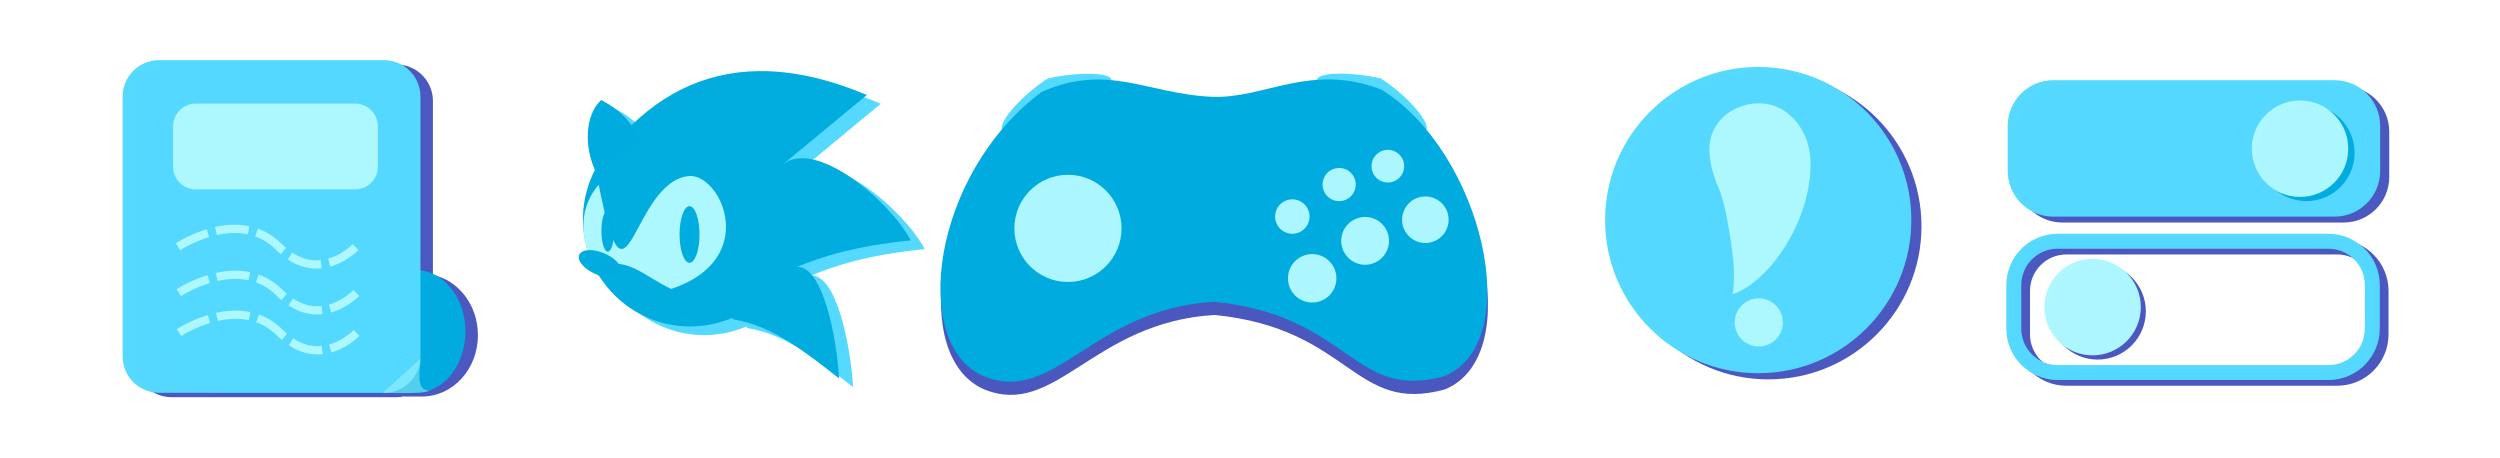
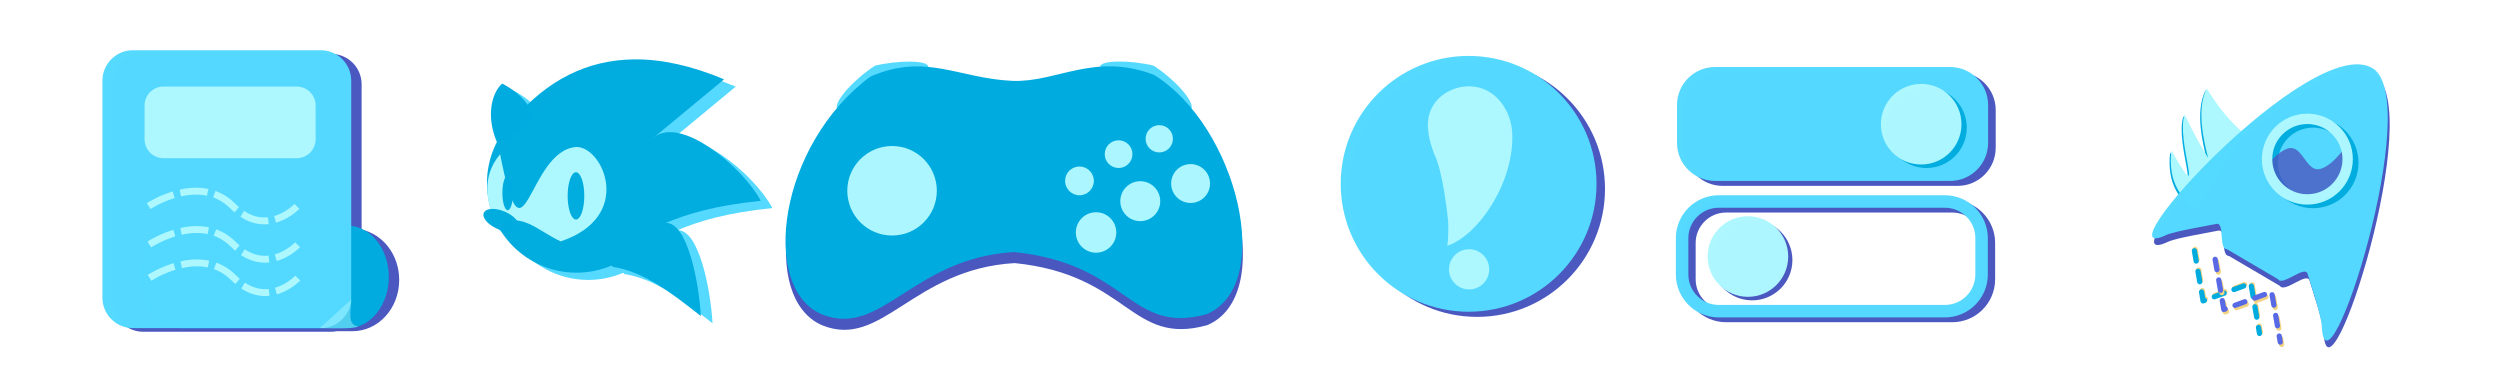
- <svg xmlns="http://www.w3.org/2000/svg" width="71mm" height="13mm" viewBox="0 0 71 13" version="1.1" id="svg420" xml:space="preserve">
+ <svg xmlns="http://www.w3.org/2000/svg" width="85mm" height="13mm" viewBox="0 0 85 13" version="1.1" id="svg420" xml:space="preserve">
  <defs id="defs417" />
  <g id="layer1">
    <path style="fill:#54d9ff;fill-opacity:1;stroke:none;stroke-width:0.265px;stroke-linecap:butt;stroke-linejoin:miter;stroke-opacity:1" d="m 29.752,2.232 c 0.758,-0.182 1.834,-0.198 1.811,0.049 L 28.455,3.688 C 28.369,3.436 29.029,2.699 29.752,2.232 Z" id="path17773" />
    <path id="rect1402-7-3" style="opacity:0.99;fill:#4957bf;fill-opacity:1;stroke:none;stroke-width:12.347;stroke-linecap:round;stroke-linejoin:round;paint-order:stroke fill markers" d="m 4.871,1.832 c -0.574,0 -1.036,0.462 -1.036,1.036 V 10.244 c 0,0.574 0.462,1.036 1.036,1.036 h 6.387 c 0.067,0 0.132,-0.007 0.195,-0.019 h 0.531 c 0.88,0 1.589,-0.777 1.589,-1.743 0,-0.849 -0.548,-1.553 -1.278,-1.71 V 2.868 c 0,-0.574 -0.462,-1.036 -1.036,-1.036 z" />
    <rect style="opacity:0.99;fill:#00abdf;fill-opacity:1;stroke:none;stroke-width:12.347;stroke-linecap:round;stroke-linejoin:round;paint-order:stroke fill markers" id="rect1402-7" width="8.459" height="3.486" x="4.76" y="7.672" rx="1.404" ry="1.743" />
    <rect style="opacity:0.99;fill:#54d9ff;fill-opacity:1;stroke:none;stroke-width:12.347;stroke-linecap:round;stroke-linejoin:round;stroke-opacity:0.835;paint-order:stroke fill markers" id="rect1402" width="8.459" height="9.448" x="3.482" y="1.708" rx="1.036" ry="1.036" />
    <g id="g3141" transform="translate(-15.13229,-4.883492)" style="stroke:#adf7ff;stroke-opacity:1">
      <path style="fill:none;fill-opacity:1;stroke:#adf7ff;stroke-width:0.234;stroke-linecap:butt;stroke-linejoin:miter;stroke-dasharray:0.936, 0.234;stroke-dashoffset:0;stroke-opacity:1" d="m 20.21,13.195 c 0,0 1.719,-1.142 2.861,0 1.126,1.126 2.179,0.01 2.179,0.01" id="path60244-1" />
      <path style="fill:none;fill-opacity:1;stroke:#adf7ff;stroke-width:0.234;stroke-linecap:butt;stroke-linejoin:miter;stroke-dasharray:0.936, 0.234;stroke-dashoffset:0;stroke-opacity:1" d="m 20.217,14.329 c 0,0 1.719,-1.142 2.861,0 1.126,1.126 2.179,0.01 2.179,0.01" id="path60244-4-5" />
      <path style="fill:none;fill-opacity:1;stroke:#adf7ff;stroke-width:0.234;stroke-linecap:butt;stroke-linejoin:miter;stroke-dasharray:0.936, 0.234;stroke-dashoffset:0;stroke-opacity:1" d="m 20.188,11.891 c 0,0 1.719,-1.142 2.861,0 1.126,1.126 2.179,0.01 2.179,0.01" id="path60244-3-9" />
    </g>
    <rect style="opacity:0.99;fill:#adf7ff;fill-opacity:1;stroke:none;stroke-width:12.347;stroke-linecap:round;stroke-linejoin:round;stroke-opacity:0.835;paint-order:stroke fill markers" id="rect4107" width="5.817" height="2.437" x="4.915" y="2.942" rx="0.644" ry="0.644" />
    <path style="fill:#adf7ff;fill-opacity:0.468;stroke:none;stroke-width:0.265px;stroke-linecap:butt;stroke-linejoin:miter;stroke-opacity:1" d="M 12.187,11.097 C 11.781,11.067 11.944,10.529 11.944,10.182 l -1.069,0.973 c 0,0 1.177,0.045 1.311,-0.058 z" id="path4227" />
-     <g id="g6394" transform="translate(10.1187)">
-       <rect style="opacity:0.99;fill:#4957bf;fill-opacity:1;stroke:none;stroke-width:15.44;stroke-linecap:round;stroke-linejoin:round;stroke-opacity:0.835;paint-order:stroke fill markers" id="rect1402-9-6-61" width="10.578" height="3.874" x="47.158" y="2.446" rx="1.295" ry="1.295" />
-       <rect style="opacity:0.99;fill:#54d9ff;fill-opacity:1;stroke:none;stroke-width:15.44;stroke-linecap:round;stroke-linejoin:round;stroke-opacity:0.835;paint-order:stroke fill markers" id="rect1402-9-6" width="10.578" height="3.874" x="46.9" y="2.278" rx="1.295" ry="1.295" />
-       <rect style="opacity:0.99;fill:none;fill-opacity:1;stroke:#4957bf;stroke-width:0.425;stroke-linecap:round;stroke-linejoin:round;stroke-dasharray:none;stroke-opacity:1;paint-order:stroke fill markers" id="rect1402-9-6-6-8" width="10.182" height="3.729" x="47.321" y="7.014" rx="1.247" ry="1.247" />
-       <rect style="opacity:0.99;fill:none;fill-opacity:1;stroke:#54d9ff;stroke-width:0.425;stroke-linecap:round;stroke-linejoin:round;stroke-dasharray:none;stroke-opacity:1;paint-order:stroke fill markers" id="rect1402-9-6-6" width="10.182" height="3.729" x="47.073" y="6.851" rx="1.247" ry="1.247" />
-       <circle style="opacity:0.99;fill:#00abdf;fill-opacity:1;stroke:none;stroke-width:15.44;stroke-linecap:round;stroke-linejoin:round;stroke-opacity:0.835;paint-order:stroke fill markers" id="path5959-9" cx="55.382" cy="4.342" r="1.37" />
-       <circle style="opacity:0.99;fill:#adf7ff;fill-opacity:1;stroke:none;stroke-width:15.44;stroke-linecap:round;stroke-linejoin:round;stroke-opacity:0.835;paint-order:stroke fill markers" id="path5959" cx="55.202" cy="4.223" r="1.37" />
-       <circle style="opacity:0.99;fill:#4957bf;fill-opacity:1;stroke:none;stroke-width:15.44;stroke-linecap:round;stroke-linejoin:round;stroke-opacity:0.835;paint-order:stroke fill markers" id="path5959-2-7" cx="49.453" cy="8.842" r="1.37" />
-       <circle style="opacity:0.99;fill:#adf7ff;fill-opacity:1;stroke:none;stroke-width:15.44;stroke-linecap:round;stroke-linejoin:round;stroke-opacity:0.835;paint-order:stroke fill markers" id="path5959-2" cx="49.31" cy="8.722" r="1.37" />
-     </g>
-     <g id="g16144" transform="translate(-44.16144,-0.6236457)">
-       <path id="path13720-2" style="opacity:0.99;fill:#54d9ff;fill-opacity:1;stroke:none;stroke-width:0.353;stroke-linecap:round;stroke-linejoin:round;stroke-dasharray:none;stroke-opacity:1;paint-order:stroke fill markers" d="M 66.11,2.889 C 64.733,2.905 63.529,3.423 62.491,4.428 62.316,4.169 62.04,3.922 61.631,3.711 61.224,4.084 61.11,4.908 61.455,5.703 a 3.048,3.048 0 0 0 -0.34,1.39 3.048,3.048 0 0 0 0.132,0.882 0.642,0.319 23.217 0 0 -0.239,0.132 0.642,0.319 23.217 0 0 0.464,0.546 0.642,0.319 23.217 0 0 0.094,0.036 3.048,3.048 0 0 0 2.597,1.453 3.048,3.048 0 0 0 1.191,-0.244 l 0.038,0.045 c 1.083,0.166 2.039,0.923 2.996,1.674 -0.064,-1.152 -0.465,-3.208 -1.195,-3.165 0.713,-0.3 1.664,-0.596 3.231,-0.753 -0.601,-1.135 -2.714,-2.907 -3.636,-2.153 a 3.048,3.048 0 0 0 -5.17e-4,-5.167e-4 l 2.389,-1.976 C 68.073,3.103 67.051,2.878 66.11,2.889 Z" />
-       <path id="path13720" style="opacity:0.99;fill:#00abdf;fill-opacity:1;stroke:none;stroke-width:0.353;stroke-linecap:round;stroke-linejoin:round;stroke-dasharray:none;stroke-opacity:1;paint-order:stroke fill markers" d="m 65.712,2.643 c -1.583,0.018 -2.939,0.701 -4.076,2.025 a 3.048,3.048 0 0 0 -0.919,2.179 3.048,3.048 0 0 0 3.048,3.048 3.048,3.048 0 0 0 1.191,-0.244 l 0.038,0.045 c 1.083,0.166 2.039,0.923 2.996,1.674 C 67.928,10.218 67.526,8.162 66.796,8.205 67.508,7.905 68.46,7.609 70.027,7.451 69.426,6.316 67.313,4.545 66.391,5.298 a 3.048,3.048 0 0 0 -5.16e-4,-5.167e-4 l 2.389,-1.976 C 67.675,2.857 66.654,2.632 65.712,2.643 Z" />
-       <path style="fill:#adf7ff;fill-opacity:1;stroke:none;stroke-width:0.265px;stroke-linecap:butt;stroke-linejoin:miter;stroke-opacity:1" d="m 61.055,8.277 c 0.855,-0.468 1.37,0.185 2.169,0.553 2.507,-0.838 1.444,-3.22 0.533,-3.21 -1.68,0.116 -1.769,4.44 -2.592,0.248 -0.673,0.788 -0.448,1.726 -0.111,2.409 z" id="path13829" />
-       <ellipse style="opacity:0.99;fill:#00abdf;fill-opacity:1;stroke:none;stroke-width:0.353;stroke-linecap:round;stroke-linejoin:round;stroke-dasharray:none;stroke-opacity:0.755;paint-order:stroke fill markers" id="path13888" cx="61.423" cy="7.18" ry="0.59" rx="0.181" />
-       <ellipse style="opacity:0.99;fill:#00abdf;fill-opacity:1;stroke:none;stroke-width:0.353;stroke-linecap:round;stroke-linejoin:round;stroke-dasharray:none;stroke-opacity:0.755;paint-order:stroke fill markers" id="path13883" cx="63.744" cy="7.283" rx="0.283" ry="0.804" />
-       <path style="fill:#00abdf;fill-opacity:1;stroke:none;stroke-width:0.265px;stroke-linecap:butt;stroke-linejoin:miter;stroke-opacity:1" d="M 61.128,5.605 C 60.699,4.766 60.801,3.861 61.234,3.465 c 0.657,0.34 0.971,0.769 1.075,1.199 z" id="path14360" />
-       <ellipse style="opacity:0.99;fill:#00abdf;fill-opacity:1;stroke:none;stroke-width:0.353;stroke-linecap:round;stroke-linejoin:round;stroke-dasharray:none;stroke-opacity:0.755;paint-order:stroke fill markers" id="path14414" cx="16.67" cy="59.443" rx="0.319" ry="0.642" transform="rotate(-66.78271)" />
-     </g>
+     <rect style="opacity:0.99;fill:#4957bf;fill-opacity:1;stroke:none;stroke-width:15.44;stroke-linecap:round;stroke-linejoin:round;stroke-opacity:0.835;paint-order:stroke fill markers" id="rect1402-9-6-61" width="10.578" height="3.874" x="57.276" y="2.446" rx="1.295" ry="1.295" />
+     <rect style="opacity:0.99;fill:#54d9ff;fill-opacity:1;stroke:none;stroke-width:15.44;stroke-linecap:round;stroke-linejoin:round;stroke-opacity:0.835;paint-order:stroke fill markers" id="rect1402-9-6" width="10.578" height="3.874" x="57.018" y="2.278" rx="1.295" ry="1.295" />
+     <rect style="opacity:0.99;fill:none;fill-opacity:1;stroke:#4957bf;stroke-width:0.425;stroke-linecap:round;stroke-linejoin:round;stroke-dasharray:none;stroke-opacity:1;paint-order:stroke fill markers" id="rect1402-9-6-6-8" width="10.182" height="3.729" x="57.44" y="7.014" rx="1.247" ry="1.247" />
+     <rect style="opacity:0.99;fill:none;fill-opacity:1;stroke:#54d9ff;stroke-width:0.425;stroke-linecap:round;stroke-linejoin:round;stroke-dasharray:none;stroke-opacity:1;paint-order:stroke fill markers" id="rect1402-9-6-6" width="10.182" height="3.729" x="57.192" y="6.851" rx="1.247" ry="1.247" />
+     <circle style="opacity:0.99;fill:#00abdf;fill-opacity:1;stroke:none;stroke-width:15.44;stroke-linecap:round;stroke-linejoin:round;stroke-opacity:0.835;paint-order:stroke fill markers" id="path5959-9" cx="65.5" cy="4.342" r="1.37" />
+     <circle style="opacity:0.99;fill:#adf7ff;fill-opacity:1;stroke:none;stroke-width:15.44;stroke-linecap:round;stroke-linejoin:round;stroke-opacity:0.835;paint-order:stroke fill markers" id="path5959" cx="65.32" cy="4.223" r="1.37" />
+     <circle style="opacity:0.99;fill:#4957bf;fill-opacity:1;stroke:none;stroke-width:15.44;stroke-linecap:round;stroke-linejoin:round;stroke-opacity:0.835;paint-order:stroke fill markers" id="path5959-2-7" cx="59.572" cy="8.842" r="1.37" />
+     <circle style="opacity:0.99;fill:#adf7ff;fill-opacity:1;stroke:none;stroke-width:15.44;stroke-linecap:round;stroke-linejoin:round;stroke-opacity:0.835;paint-order:stroke fill markers" id="path5959-2" cx="59.429" cy="8.722" r="1.37" />
+     <path id="path13720-2" style="opacity:0.99;fill:#54d9ff;fill-opacity:1;stroke:none;stroke-width:0.353;stroke-linecap:round;stroke-linejoin:round;stroke-dasharray:none;stroke-opacity:1;paint-order:stroke fill markers" d="M 21.948,2.265 C 20.572,2.281 19.367,2.8 18.33,3.804 18.154,3.545 17.879,3.299 17.47,3.087 17.063,3.46 16.948,4.284 17.293,5.079 a 3.048,3.048 0 0 0 -0.34,1.39 3.048,3.048 0 0 0 0.132,0.882 0.642,0.319 23.217 0 0 -0.239,0.132 0.642,0.319 23.217 0 0 0.464,0.546 0.642,0.319 23.217 0 0 0.094,0.036 3.048,3.048 0 0 0 2.597,1.453 3.048,3.048 0 0 0 1.191,-0.244 l 0.038,0.045 c 1.083,0.166 2.039,0.923 2.996,1.674 -0.064,-1.152 -0.465,-3.208 -1.195,-3.165 0.713,-0.3 1.664,-0.596 3.231,-0.753 -0.601,-1.135 -2.714,-2.907 -3.636,-2.153 a 3.048,3.048 0 0 0 -5.17e-4,-5.167e-4 l 2.389,-1.976 C 23.911,2.479 22.89,2.255 21.948,2.265 Z" />
+     <path id="path13720" style="opacity:0.99;fill:#00abdf;fill-opacity:1;stroke:none;stroke-width:0.353;stroke-linecap:round;stroke-linejoin:round;stroke-dasharray:none;stroke-opacity:1;paint-order:stroke fill markers" d="m 21.551,2.019 c -1.583,0.018 -2.939,0.701 -4.076,2.025 A 3.048,3.048 0 0 0 16.556,6.223 3.048,3.048 0 0 0 19.604,9.271 3.048,3.048 0 0 0 20.795,9.027 l 0.038,0.045 c 1.083,0.166 2.039,0.923 2.996,1.674 C 23.766,9.594 23.365,7.538 22.634,7.581 23.347,7.281 24.299,6.985 25.866,6.828 25.265,5.693 23.152,3.921 22.23,4.674 a 3.048,3.048 0 0 0 -5.16e-4,-5.167e-4 l 2.389,-1.976 C 23.514,2.233 22.492,2.008 21.551,2.019 Z" />
+     <path style="fill:#adf7ff;fill-opacity:1;stroke:none;stroke-width:0.265px;stroke-linecap:butt;stroke-linejoin:miter;stroke-opacity:1" d="m 16.894,7.654 c 0.855,-0.468 1.37,0.185 2.169,0.553 2.507,-0.838 1.444,-3.22 0.533,-3.21 -1.68,0.116 -1.769,4.44 -2.592,0.248 -0.673,0.788 -0.448,1.726 -0.111,2.409 z" id="path13829" />
+     <ellipse style="opacity:0.99;fill:#00abdf;fill-opacity:1;stroke:none;stroke-width:0.353;stroke-linecap:round;stroke-linejoin:round;stroke-dasharray:none;stroke-opacity:0.755;paint-order:stroke fill markers" id="path13888" cx="17.262" cy="6.557" ry="0.59" rx="0.181" />
+     <ellipse style="opacity:0.99;fill:#00abdf;fill-opacity:1;stroke:none;stroke-width:0.353;stroke-linecap:round;stroke-linejoin:round;stroke-dasharray:none;stroke-opacity:0.755;paint-order:stroke fill markers" id="path13883" cx="19.583" cy="6.66" rx="0.283" ry="0.804" />
+     <path style="fill:#00abdf;fill-opacity:1;stroke:none;stroke-width:0.265px;stroke-linecap:butt;stroke-linejoin:miter;stroke-opacity:1" d="m 16.966,4.981 c -0.428,-0.839 -0.326,-1.744 0.107,-2.14 0.657,0.34 0.971,0.769 1.075,1.199 z" id="path14360" />
+     <ellipse style="opacity:0.99;fill:#00abdf;fill-opacity:1;stroke:none;stroke-width:0.353;stroke-linecap:round;stroke-linejoin:round;stroke-dasharray:none;stroke-opacity:0.755;paint-order:stroke fill markers" id="path14414" cx="-0.166" cy="18.612" rx="0.319" ry="0.642" transform="rotate(-66.78271)" />
    <path style="fill:#54d9ff;fill-opacity:1;stroke:none;stroke-width:0.265px;stroke-linecap:butt;stroke-linejoin:miter;stroke-opacity:1" d="M 39.216,2.229 C 38.458,2.047 37.382,2.031 37.405,2.278 l 3.108,1.407 C 40.599,3.433 39.939,2.696 39.216,2.229 Z" id="path17773-2" />
    <path style="fill:#4957bf;fill-opacity:1;stroke:none;stroke-width:0.265px;stroke-linecap:butt;stroke-linejoin:miter;stroke-opacity:1" d="m 27.946,11.056 c 2.039,0.837 3.078,-1.908 6.549,-2.111 3.891,0.389 3.937,2.836 6.549,2.111 C 43.378,10.078 42.109,4.693 39.256,2.923 37.237,2.139 35.94,3.188 34.432,3.125 32.594,3.041 31.491,2.158 29.608,2.983 26.491,5.292 25.845,10.142 27.946,11.056 Z" id="path16977-2" />
    <path style="fill:#00abdf;fill-opacity:1;stroke:none;stroke-width:0.265px;stroke-linecap:butt;stroke-linejoin:miter;stroke-opacity:1" d="m 27.928,10.681 c 2.039,0.837 3.078,-1.908 6.549,-2.111 3.891,0.389 3.937,2.836 6.549,2.111 C 43.36,9.702 42.091,4.318 39.238,2.548 37.219,1.764 35.921,2.813 34.414,2.749 32.576,2.666 31.472,1.783 29.59,2.607 26.473,4.916 25.827,9.767 27.928,10.681 Z" id="path16977" />
    <circle style="opacity:0.99;fill:#adf7ff;fill-opacity:1;stroke:none;stroke-width:0.353;stroke-linecap:round;stroke-linejoin:round;stroke-dasharray:none;stroke-opacity:0.755;paint-order:stroke fill markers" id="path17031" cx="37.266" cy="7.904" r="0.688" />
    <circle style="opacity:0.99;fill:#adf7ff;fill-opacity:1;stroke:none;stroke-width:0.353;stroke-linecap:round;stroke-linejoin:round;stroke-dasharray:none;stroke-opacity:0.755;paint-order:stroke fill markers" id="path17033" cx="38.769" cy="6.84" r="0.679" />
    <circle style="opacity:0.99;fill:#adf7ff;fill-opacity:1;stroke:none;stroke-width:0.353;stroke-linecap:round;stroke-linejoin:round;stroke-dasharray:none;stroke-opacity:0.755;paint-order:stroke fill markers" id="path17035" cx="40.48" cy="6.24" r="0.661" />
    <circle style="opacity:0.99;fill:#adf7ff;fill-opacity:1;stroke:none;stroke-width:0.353;stroke-linecap:round;stroke-linejoin:round;stroke-dasharray:none;stroke-opacity:0.755;paint-order:stroke fill markers" id="path17037" cx="39.415" cy="4.719" r="0.464" />
    <circle style="opacity:0.99;fill:#adf7ff;fill-opacity:1;stroke:none;stroke-width:0.353;stroke-linecap:round;stroke-linejoin:round;stroke-dasharray:none;stroke-opacity:0.755;paint-order:stroke fill markers" id="path17039" cx="38.032" cy="5.241" r="0.471" />
    <circle style="opacity:0.99;fill:#adf7ff;fill-opacity:1;stroke:none;stroke-width:0.353;stroke-linecap:round;stroke-linejoin:round;stroke-dasharray:none;stroke-opacity:0.755;paint-order:stroke fill markers" id="path17041" cx="36.702" cy="6.15" r="0.489" />
    <circle style="opacity:0.99;fill:#adf7ff;fill-opacity:1;stroke:none;stroke-width:0.353;stroke-linecap:round;stroke-linejoin:round;stroke-dasharray:none;stroke-opacity:0.755;paint-order:stroke fill markers" id="path17043" cx="30.33" cy="6.486" r="1.522" />
    <g id="g18104" transform="translate(-16.90978)">
      <circle style="opacity:0.99;fill:#4957bf;fill-opacity:1;stroke:none;stroke-width:0.353;stroke-linecap:round;stroke-linejoin:round;stroke-dasharray:none;stroke-opacity:0.755;paint-order:stroke fill markers" id="path17901-8" cx="67.131" cy="6.425" r="4.349" />
      <circle style="opacity:0.99;fill:#54d9ff;fill-opacity:1;stroke:none;stroke-width:0.353;stroke-linecap:round;stroke-linejoin:round;stroke-dasharray:none;stroke-opacity:0.755;paint-order:stroke fill markers" id="path17901" cx="66.843" cy="6.25" r="4.349" />
      <path id="path1255-1-2-4" style="fill:#adf7ff;fill-opacity:1;stroke:none;stroke-width:0.102;stroke-linecap:butt;stroke-linejoin:miter;stroke-miterlimit:4;stroke-dasharray:none;stroke-opacity:1" d="m 66.117,8.357 c 0.065,-0.433 0.024,-0.89 0.024,-0.89 0,0 -0.166,-1.682 -0.482,-2.257 -0.02,-0.095 -0.155,-0.386 -0.189,-0.756 -0.124,-0.941 0.608,-1.461 1.263,-1.515 0.908,-0.074 1.506,0.688 1.586,1.49 0.133,1.665 -1.098,3.554 -2.202,3.928 z" />
      <circle style="opacity:0.99;fill:#adf7ff;fill-opacity:1;stroke:none;stroke-width:0.353;stroke-linecap:round;stroke-linejoin:round;stroke-dasharray:none;stroke-opacity:0.755;paint-order:stroke fill markers" id="path18009" cx="66.859" cy="9.157" r="0.684" />
    </g>
+     <g id="g8373">
+       <path id="path4231-9" style="opacity:0.99;fill:#4957bf;fill-opacity:1;stroke-width:4.402;stroke-linecap:square;stroke-linejoin:round;stroke-dasharray:13.207, 13.207;paint-order:stroke fill markers" d="m 80.717,2.537 c 1.816,1.048 -1.585,11.67 -1.712,8.772 -0.016,-0.362 -0.387,-1.457 -0.48,-1.768 -0.093,-0.311 -0.85,0.435 -1.008,0.179 L 75.783,8.702 c -0.299,-0.005 -0.061,-0.926 -0.365,-0.86 -0.304,0.066 -1.412,0.241 -1.71,0.381 -2.379,1.122 4.932,-6.884 7.008,-5.685 z" />
+       <path id="path31855-9-9-9-7-0-6-0" style="fill:#00abdf;fill-opacity:1;stroke:none;stroke-width:0.035;stroke-linecap:butt;stroke-linejoin:miter;stroke-dasharray:none;stroke-dashoffset:0;stroke-opacity:1" d="M 76.255,4.611 C 75.667,4.1 75.308,3.586 74.986,3.072 74.621,3.805 74.9,4.896 75.033,5.431 74.769,5.007 74.464,4.459 74.237,3.951 c -0.318,0.926 0.773,3.376 -0.452,1.234 -0.127,1.125 0.376,1.646 0.854,2.001" />
+       <path id="path31855-9-9-9-7-0-6" style="fill:#adf7ff;fill-opacity:1;stroke:none;stroke-width:0.035;stroke-linecap:butt;stroke-linejoin:miter;stroke-dasharray:none;stroke-dashoffset:0;stroke-opacity:1" d="M 76.297,4.545 C 75.709,4.035 75.35,3.521 75.028,3.007 c -0.365,0.733 -0.086,1.824 0.047,2.359 -0.264,-0.424 -0.569,-0.972 -0.796,-1.48 -0.318,0.926 0.773,3.376 -0.452,1.234 -0.127,1.125 0.376,1.646 0.854,2.001" />
+       <path id="path4231" style="opacity:0.99;fill:#54d9ff;stroke-width:4.402;stroke-linecap:square;stroke-linejoin:round;stroke-dasharray:13.207, 13.207;paint-order:stroke fill markers" d="M 80.651,2.309 C 82.467,3.357 79.066,13.979 78.939,11.08 78.923,10.718 78.552,9.623 78.459,9.312 78.366,9.001 77.609,9.748 77.451,9.491 L 75.717,8.474 c -0.299,-0.005 -0.061,-0.926 -0.365,-0.86 -0.304,0.066 -1.412,0.241 -1.71,0.381 -2.379,1.122 4.932,-6.884 7.008,-5.685 z" />
+       <path style="fill:none;stroke:#f2d382;stroke-width:0.178;stroke-linecap:round;stroke-linejoin:round;stroke-dasharray:0.356,0.356;stroke-opacity:1;stroke-dashoffset:0" d="m 74.636,8.479 0.295,1.705 1.624,-0.597 0.295,1.705" id="path8015-3" />
+       <path style="fill:none;stroke:#00abdf;stroke-width:0.178;stroke-linecap:round;stroke-linejoin:round;stroke-dasharray:0.356,0.356;stroke-opacity:1;stroke-dashoffset:0" d="m 74.61,8.525 0.295,1.705 1.624,-0.597 0.295,1.705" id="path8015" />
+       <path style="fill:none;stroke:#f2d382;stroke-width:0.178;stroke-linecap:round;stroke-linejoin:round;stroke-dasharray:0.356,0.356;stroke-opacity:1;stroke-dashoffset:0" d="m 75.362,8.898 0.295,1.705 1.624,-0.597 0.295,1.705" id="path8015-2-9" />
+       <path style="fill:none;stroke:#5869e5;stroke-width:0.178;stroke-linecap:round;stroke-linejoin:round;stroke-dasharray:0.356,0.356;stroke-opacity:1;stroke-dashoffset:0" d="m 75.315,8.817 0.295,1.705 1.624,-0.597 0.295,1.705" id="path8015-2" />
+       <g id="g5045" transform="translate(-4.303761,0.1036442)">
+         <circle style="opacity:0.99;fill:none;fill-opacity:1;stroke:#00abdf;stroke-width:0.353;stroke-linecap:round;stroke-linejoin:round;stroke-dasharray:none;stroke-opacity:1;paint-order:stroke fill markers" id="path5959-3-9-4" cx="82.946" cy="5.429" r="1.37" />
+         <path id="path5959-3-8" style="opacity:0.99;fill:#4957bf;fill-opacity:0.794;stroke:none;stroke-width:15.44;stroke-linecap:round;stroke-linejoin:round;stroke-opacity:0.835;paint-order:stroke fill markers" d="m 83.988,4.976 c -0.005,0.006 -0.009,0.012 -0.015,0.019 -0.011,0.014 -0.023,0.029 -0.037,0.046 -0.014,0.017 -0.029,0.035 -0.046,0.054 -0.008,0.01 -0.016,0.02 -0.025,0.03 -0.009,0.01 -0.018,0.02 -0.027,0.031 -0.009,0.011 -0.02,0.021 -0.029,0.032 -0.01,0.011 -0.02,0.021 -0.03,0.033 -0.01,0.011 -0.021,0.022 -0.032,0.034 -0.011,0.011 -0.022,0.022 -0.033,0.034 -0.011,0.011 -0.022,0.022 -0.034,0.034 -0.012,0.011 -0.024,0.023 -0.036,0.034 -0.012,0.011 -0.024,0.022 -0.036,0.033 -0.012,0.011 -0.024,0.022 -0.037,0.033 -0.012,0.011 -0.025,0.021 -0.038,0.031 -0.013,0.01 -0.025,0.02 -0.038,0.029 -0.006,0.005 -0.013,0.01 -0.019,0.014 -0.006,0.005 -0.013,0.009 -0.02,0.014 -0.006,0.005 -0.013,0.009 -0.019,0.013 -0.006,0.004 -0.013,0.009 -0.02,0.013 -0.006,0.004 -0.013,0.008 -0.02,0.012 -0.006,0.004 -0.013,0.008 -0.019,0.012 -0.006,0.004 -0.013,0.008 -0.02,0.011 -0.006,0.004 -0.013,0.007 -0.02,0.01 -0.006,0.003 -0.013,0.007 -0.02,0.01 -0.006,0.003 -0.013,0.006 -0.02,0.009 -0.006,0.003 -0.013,0.006 -0.019,0.009 -0.006,0.003 -0.013,0.005 -0.02,0.008 -0.006,0.002 -0.013,0.005 -0.019,0.007 -0.006,0.002 -0.013,0.004 -0.019,0.006 -0.006,0.002 -0.013,0.004 -0.019,0.006 -0.006,0.002 -0.013,0.003 -0.019,0.004 -0.006,0.001 -0.012,0.003 -0.019,0.004 -0.006,0.001 -0.012,0.002 -0.019,0.003 -0.006,6.802e-4 -0.012,0.001 -0.019,0.002 -0.006,3.456e-4 -0.012,5.168e-4 -0.018,5.168e-4 -0.006,0 -0.012,-1.712e-4 -0.018,-5.168e-4 -0.006,-3.456e-4 -0.012,-8.701e-4 -0.018,-0.002 -0.006,-6.802e-4 -0.012,-0.002 -0.018,-0.003 -0.006,-10e-4 -0.011,-0.002 -0.017,-0.004 -0.006,-0.001 -0.012,-0.003 -0.017,-0.004 -0.005,-0.002 -0.011,-0.004 -0.016,-0.006 -0.005,-0.002 -0.011,-0.004 -0.016,-0.006 -0.005,-0.002 -0.011,-0.004 -0.016,-0.007 -0.005,-0.002 -0.01,-0.005 -0.015,-0.008 -0.005,-0.003 -0.01,-0.006 -0.015,-0.009 -0.005,-0.003 -0.01,-0.006 -0.015,-0.009 -0.005,-0.003 -0.01,-0.007 -0.015,-0.01 -0.005,-0.003 -0.01,-0.007 -0.014,-0.01 -0.005,-0.004 -0.01,-0.008 -0.014,-0.011 -0.005,-0.004 -0.009,-0.008 -0.014,-0.012 -0.005,-0.004 -0.009,-0.008 -0.014,-0.012 -0.005,-0.004 -0.009,-0.009 -0.013,-0.013 -0.004,-0.004 -0.009,-0.008 -0.013,-0.013 -0.004,-0.005 -0.009,-0.009 -0.013,-0.014 -0.004,-0.005 -0.009,-0.01 -0.013,-0.014 -0.009,-0.01 -0.017,-0.019 -0.026,-0.029 -0.009,-0.01 -0.017,-0.02 -0.026,-0.031 -0.009,-0.011 -0.017,-0.022 -0.025,-0.033 -0.008,-0.011 -0.017,-0.021 -0.025,-0.033 -0.017,-0.022 -0.033,-0.045 -0.05,-0.067 -0.016,-0.022 -0.033,-0.045 -0.05,-0.067 -0.008,-0.011 -0.016,-0.022 -0.025,-0.033 -0.008,-0.011 -0.017,-0.022 -0.025,-0.032 -0.009,-0.011 -0.017,-0.021 -0.026,-0.031 -0.009,-0.01 -0.017,-0.02 -0.026,-0.03 -0.004,-0.005 -0.009,-0.009 -0.013,-0.014 -0.004,-0.005 -0.009,-0.009 -0.013,-0.014 -0.004,-0.005 -0.009,-0.009 -0.013,-0.013 -0.004,-0.004 -0.009,-0.009 -0.013,-0.013 -0.005,-0.004 -0.009,-0.008 -0.014,-0.012 -0.005,-0.004 -0.01,-0.008 -0.014,-0.012 -0.005,-0.004 -0.009,-0.008 -0.014,-0.011 -0.005,-0.004 -0.01,-0.007 -0.014,-0.01 -0.005,-0.003 -0.01,-0.007 -0.015,-0.01 -0.005,-0.003 -0.01,-0.006 -0.015,-0.009 -0.005,-0.003 -0.01,-0.006 -0.015,-0.009 -0.005,-0.003 -0.01,-0.005 -0.015,-0.008 -0.005,-0.002 -0.011,-0.005 -0.016,-0.007 -0.005,-0.002 -0.011,-0.004 -0.016,-0.006 -0.005,-0.002 -0.011,-0.004 -0.016,-0.005 -0.005,-0.002 -0.011,-0.003 -0.017,-0.005 -0.006,-0.001 -0.011,-0.003 -0.017,-0.004 -0.006,-10e-4 -0.012,-0.002 -0.018,-0.003 -0.006,-6.802e-4 -0.012,-0.001 -0.018,-0.002 -0.006,-3.456e-4 -0.012,-5.168e-4 -0.018,-5.168e-4 -0.006,0 -0.012,1.712e-4 -0.018,5.168e-4 -0.006,3.456e-4 -0.012,8.701e-4 -0.019,0.002 -0.006,6.802e-4 -0.012,0.002 -0.019,0.003 -0.006,0.001 -0.012,0.002 -0.019,0.004 -0.006,0.001 -0.013,0.003 -0.019,0.005 -0.006,0.002 -0.013,0.003 -0.019,0.005 -0.006,0.002 -0.013,0.004 -0.019,0.006 -0.006,0.002 -0.013,0.004 -0.019,0.007 -0.006,0.002 -0.013,0.005 -0.02,0.008 -0.006,0.003 -0.013,0.006 -0.019,0.009 -0.006,0.003 -0.013,0.006 -0.02,0.009 -0.006,0.003 -0.013,0.006 -0.02,0.01 -0.006,0.003 -0.013,0.007 -0.02,0.01 -0.006,0.004 -0.013,0.008 -0.02,0.011 -0.006,0.004 -0.013,0.008 -0.019,0.012 -0.006,0.004 -0.013,0.008 -0.02,0.012 -0.006,0.004 -0.013,0.009 -0.02,0.013 -0.006,0.004 -0.013,0.009 -0.019,0.013 -0.006,0.005 -0.013,0.009 -0.02,0.014 -0.006,0.005 -0.013,0.009 -0.019,0.014 -0.013,0.01 -0.026,0.02 -0.038,0.03 -0.013,0.01 -0.025,0.02 -0.038,0.031 -0.012,0.011 -0.024,0.021 -0.037,0.032 -0.012,0.011 -0.024,0.021 -0.036,0.033 -0.012,0.011 -0.024,0.022 -0.036,0.034 -0.012,0.011 -0.023,0.022 -0.034,0.034 -0.011,0.011 -0.023,0.022 -0.034,0.034 -0.011,0.011 -0.021,0.023 -0.032,0.034 -0.01,0.011 -0.021,0.022 -0.03,0.033 -0.01,0.011 -0.02,0.022 -0.029,0.033 -0.009,0.011 -0.019,0.021 -0.027,0.031 -0.009,0.01 -0.017,0.02 -0.025,0.029 -0.017,0.019 -0.032,0.037 -0.046,0.054 -0.014,0.017 -0.026,0.032 -0.037,0.046 -0.004,0.005 -0.007,0.008 -0.01,0.013 a 1.37,1.37 0 0 0 1.342,1.097 1.37,1.37 0 0 0 1.37,-1.37 1.37,1.37 0 0 0 -0.044,-0.345 z" />
+         <circle style="opacity:0.99;fill:none;fill-opacity:1;stroke:#adf7ff;stroke-width:0.353;stroke-linecap:round;stroke-linejoin:round;stroke-dasharray:none;stroke-opacity:1;paint-order:stroke fill markers" id="path5959-3-9" cx="82.754" cy="5.307" r="1.37" />
+       </g>
+     </g>
  </g>
</svg>
